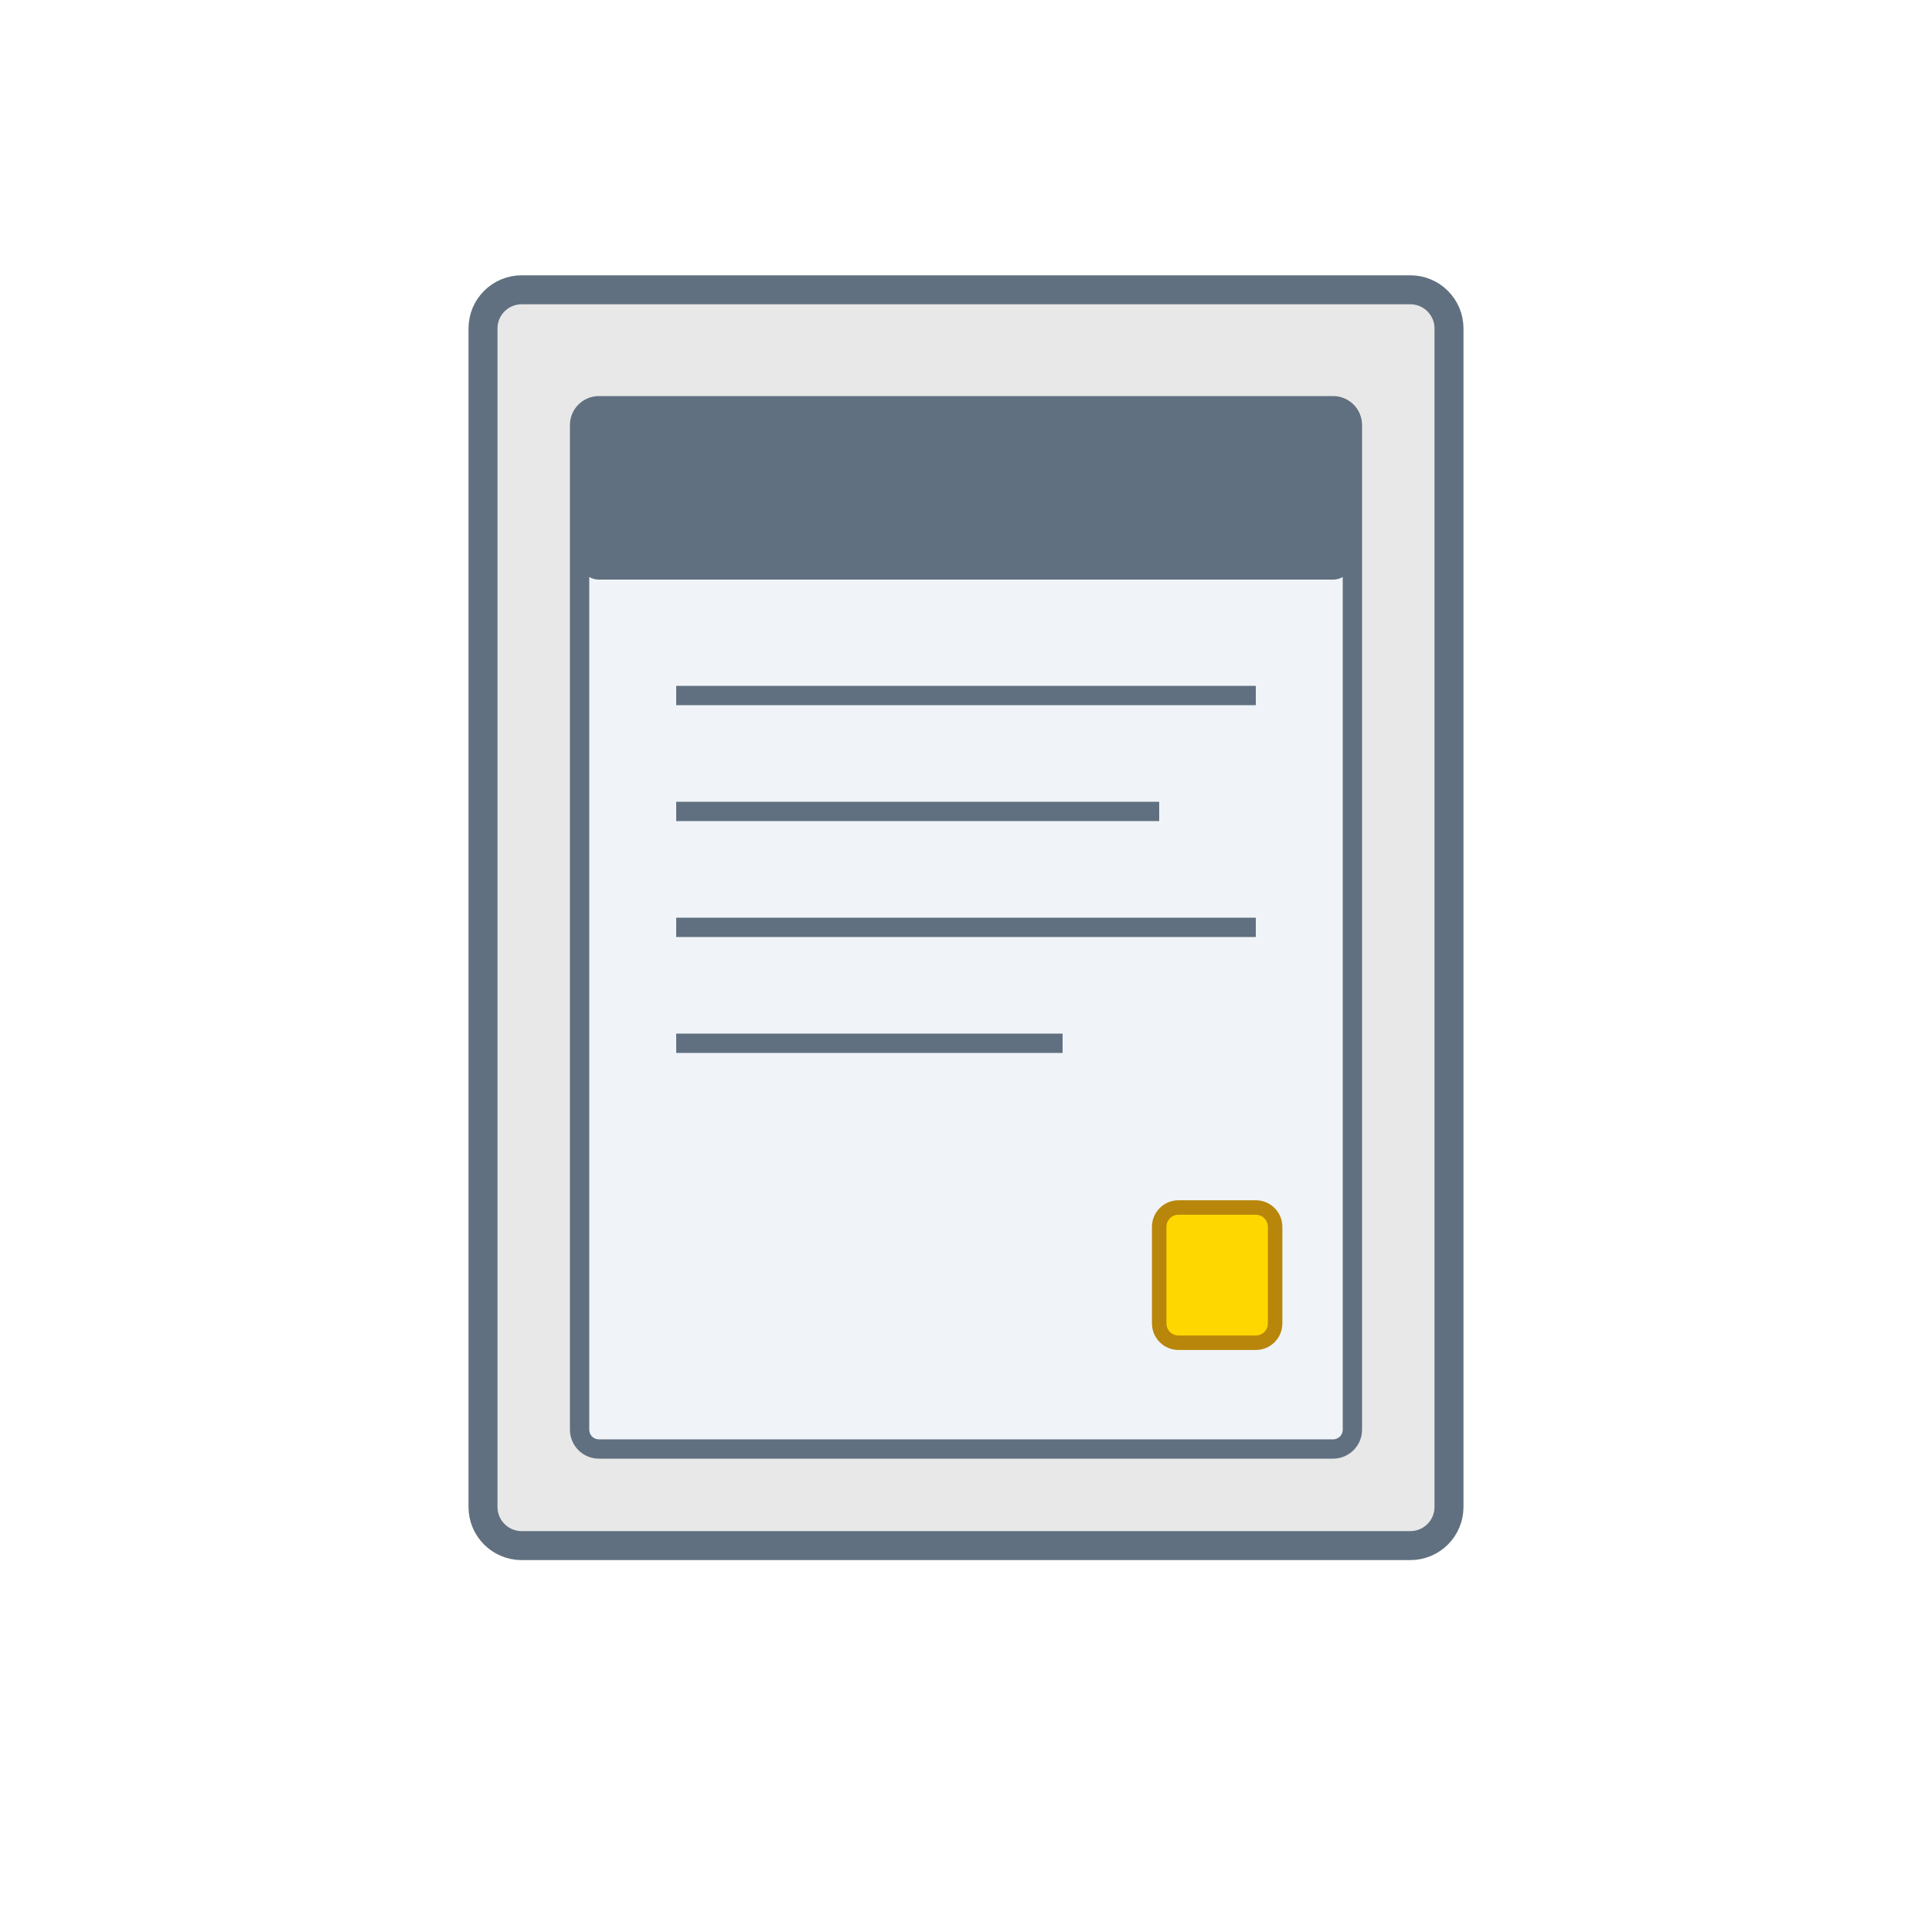
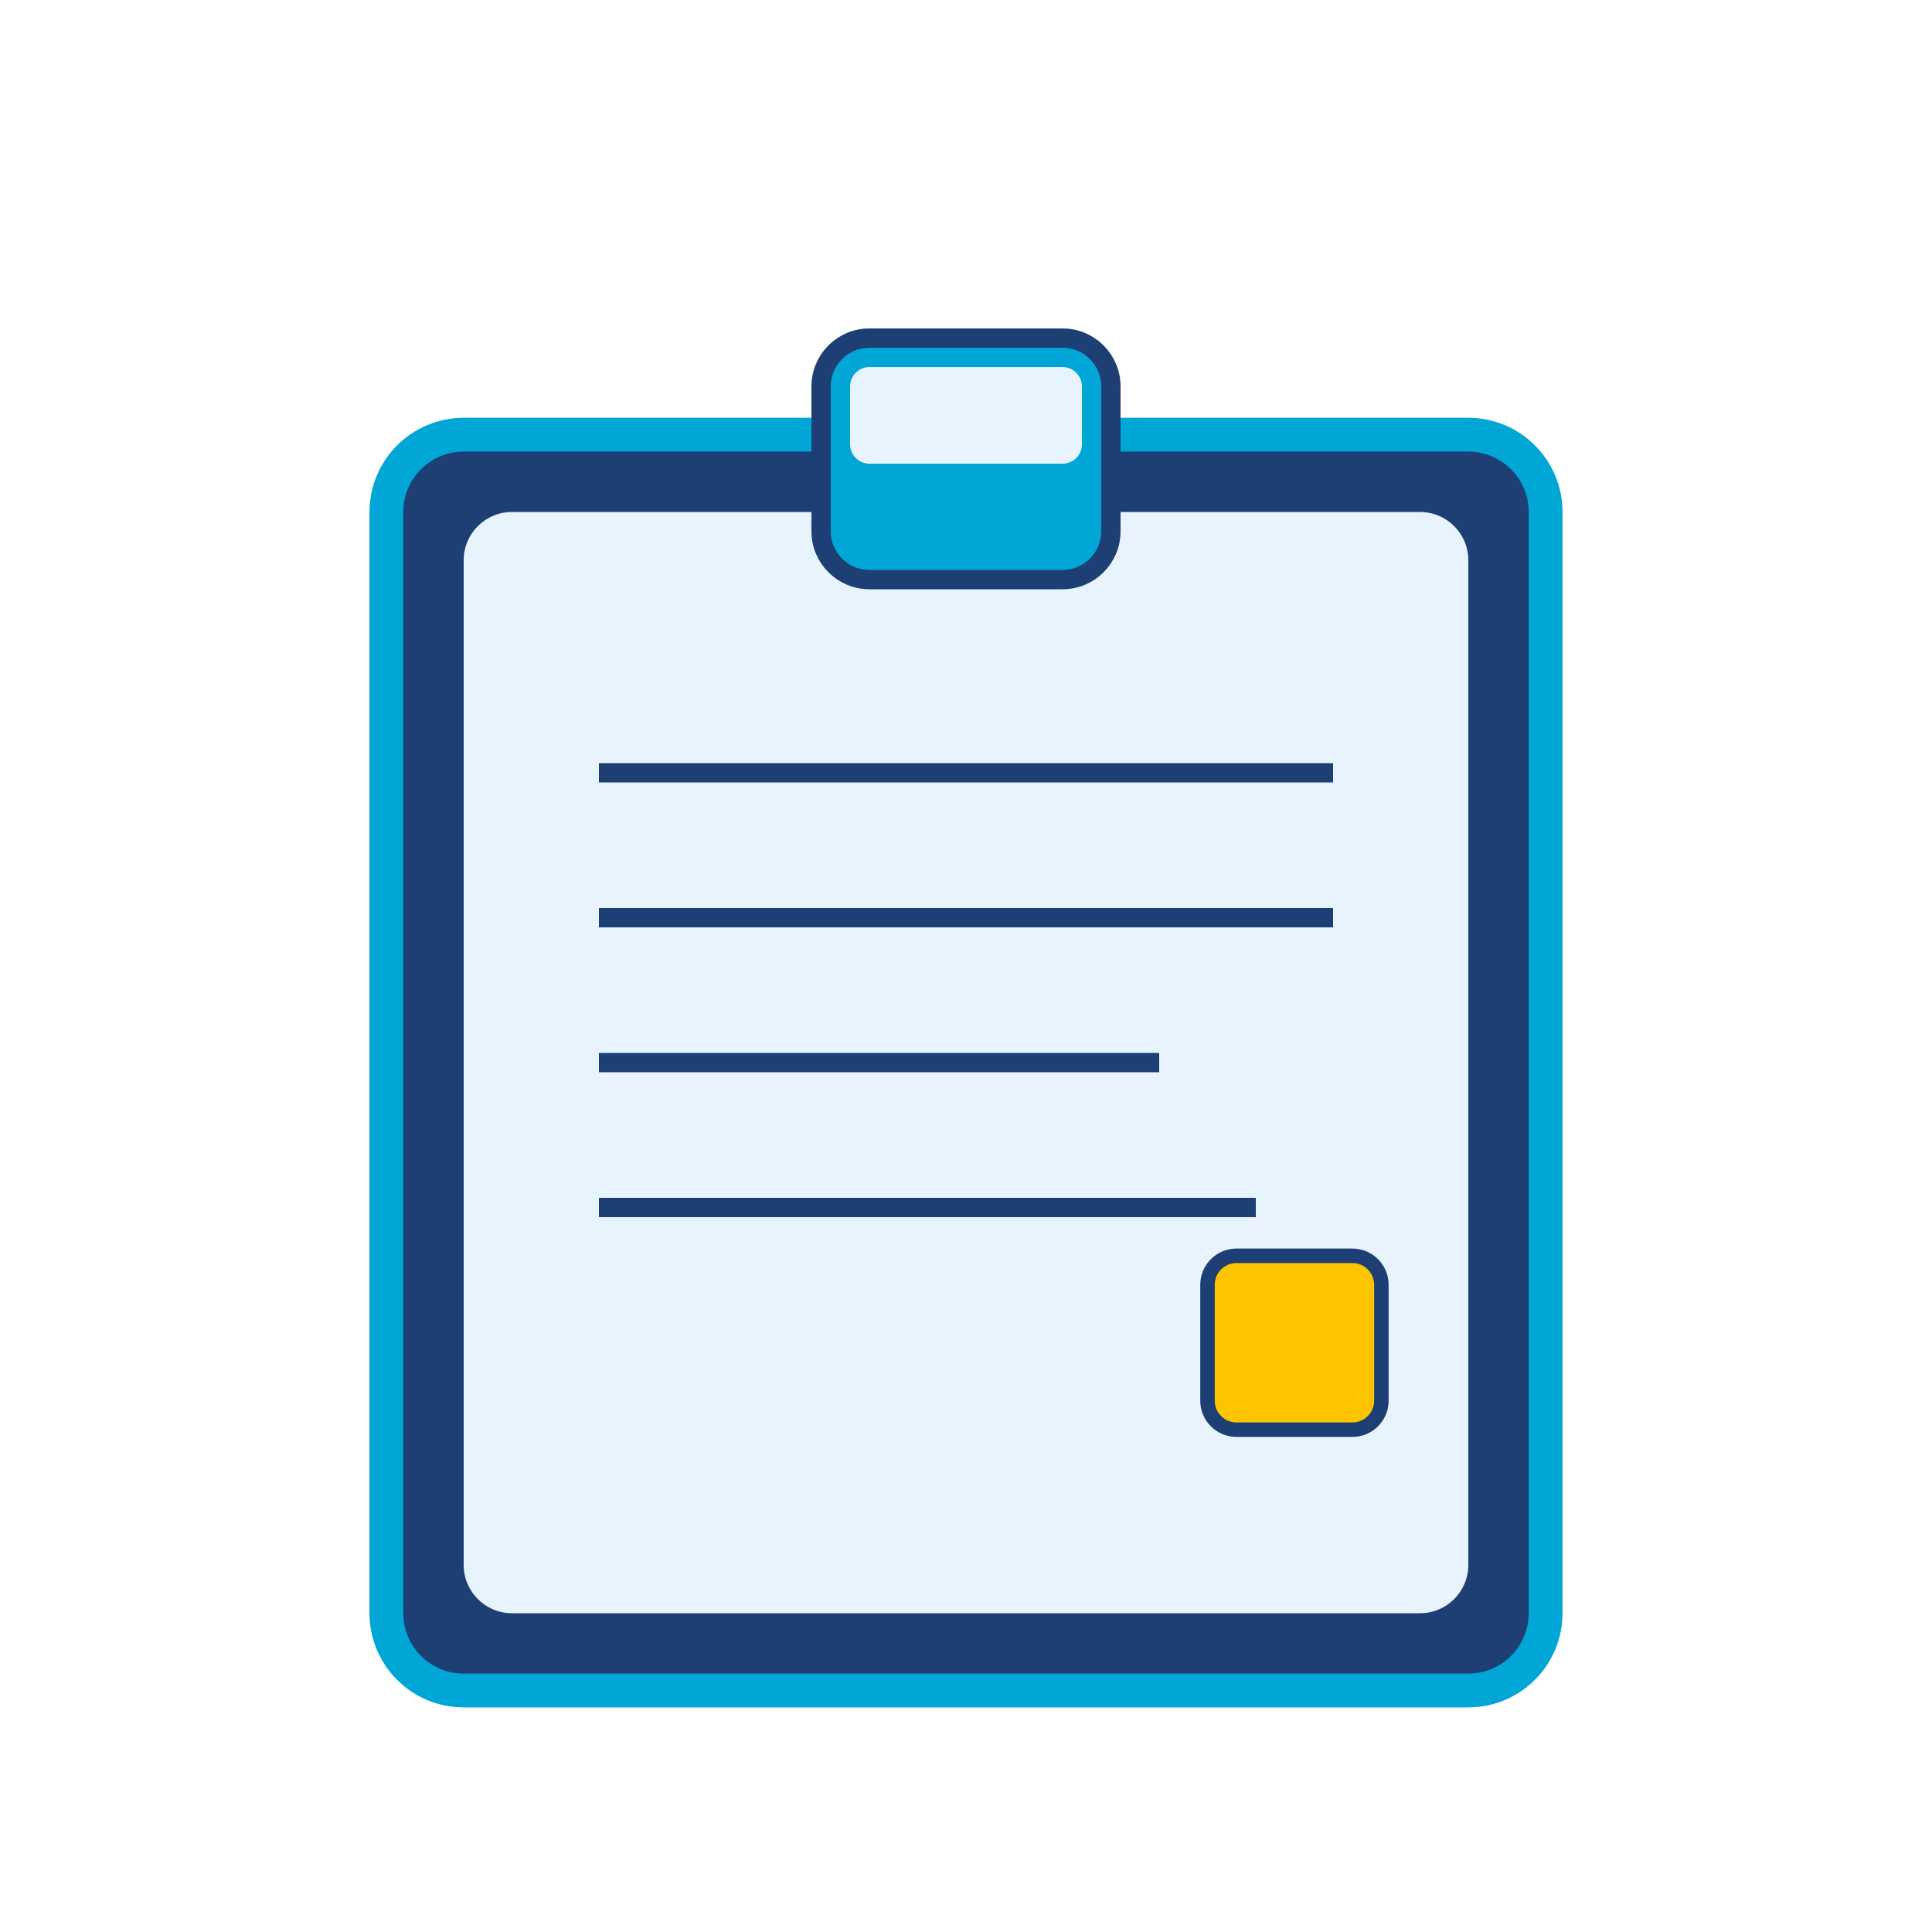
<svg xmlns="http://www.w3.org/2000/svg" viewBox="0 0 200 200">
-   <rect x="50" y="30" width="100" height="130" rx="4" fill="#E8E8E8" stroke="#607080" stroke-width="3" />
-   <rect x="60" y="42" width="80" height="108" rx="2" fill="#F0F4F8" stroke="#607080" stroke-width="2" />
-   <rect x="60" y="42" width="80" height="18" rx="2" fill="#607080" />
-   <line x1="70" y1="72" x2="130" y2="72" stroke="#607080" stroke-width="2" />
-   <line x1="70" y1="84" x2="120" y2="84" stroke="#607080" stroke-width="2" />
-   <line x1="70" y1="96" x2="130" y2="96" stroke="#607080" stroke-width="2" />
-   <line x1="70" y1="108" x2="110" y2="108" stroke="#607080" stroke-width="2" />
-   <rect x="120" y="125" width="12" height="14" rx="2" fill="#FFD700" stroke="#B8860B" stroke-width="1.5" />
+   <rect x="40" y="45" width="120" height="130" rx="8" fill="#1D3F73" stroke="#00A6D6" stroke-width="3.5" />
+   <rect x="48" y="53" width="104" height="114" rx="5" fill="#E8F4FD" />
+   <rect x="85" y="35" width="30" height="25" rx="5" fill="#00A6D6" stroke="#1D3F73" stroke-width="2" />
+   <rect x="88" y="38" width="24" height="10" rx="2" fill="#E8F4FD" />
+   <line x1="62" y1="80" x2="138" y2="80" stroke="#1D3F73" stroke-width="2" />
+   <line x1="62" y1="95" x2="138" y2="95" stroke="#1D3F73" stroke-width="2" />
+   <line x1="62" y1="110" x2="120" y2="110" stroke="#1D3F73" stroke-width="2" />
+   <line x1="62" y1="125" x2="130" y2="125" stroke="#1D3F73" stroke-width="2" />
+   <rect x="125" y="130" width="18" height="18" rx="3" fill="#FFC400" stroke="#1D3F73" stroke-width="1.5" />
</svg>
